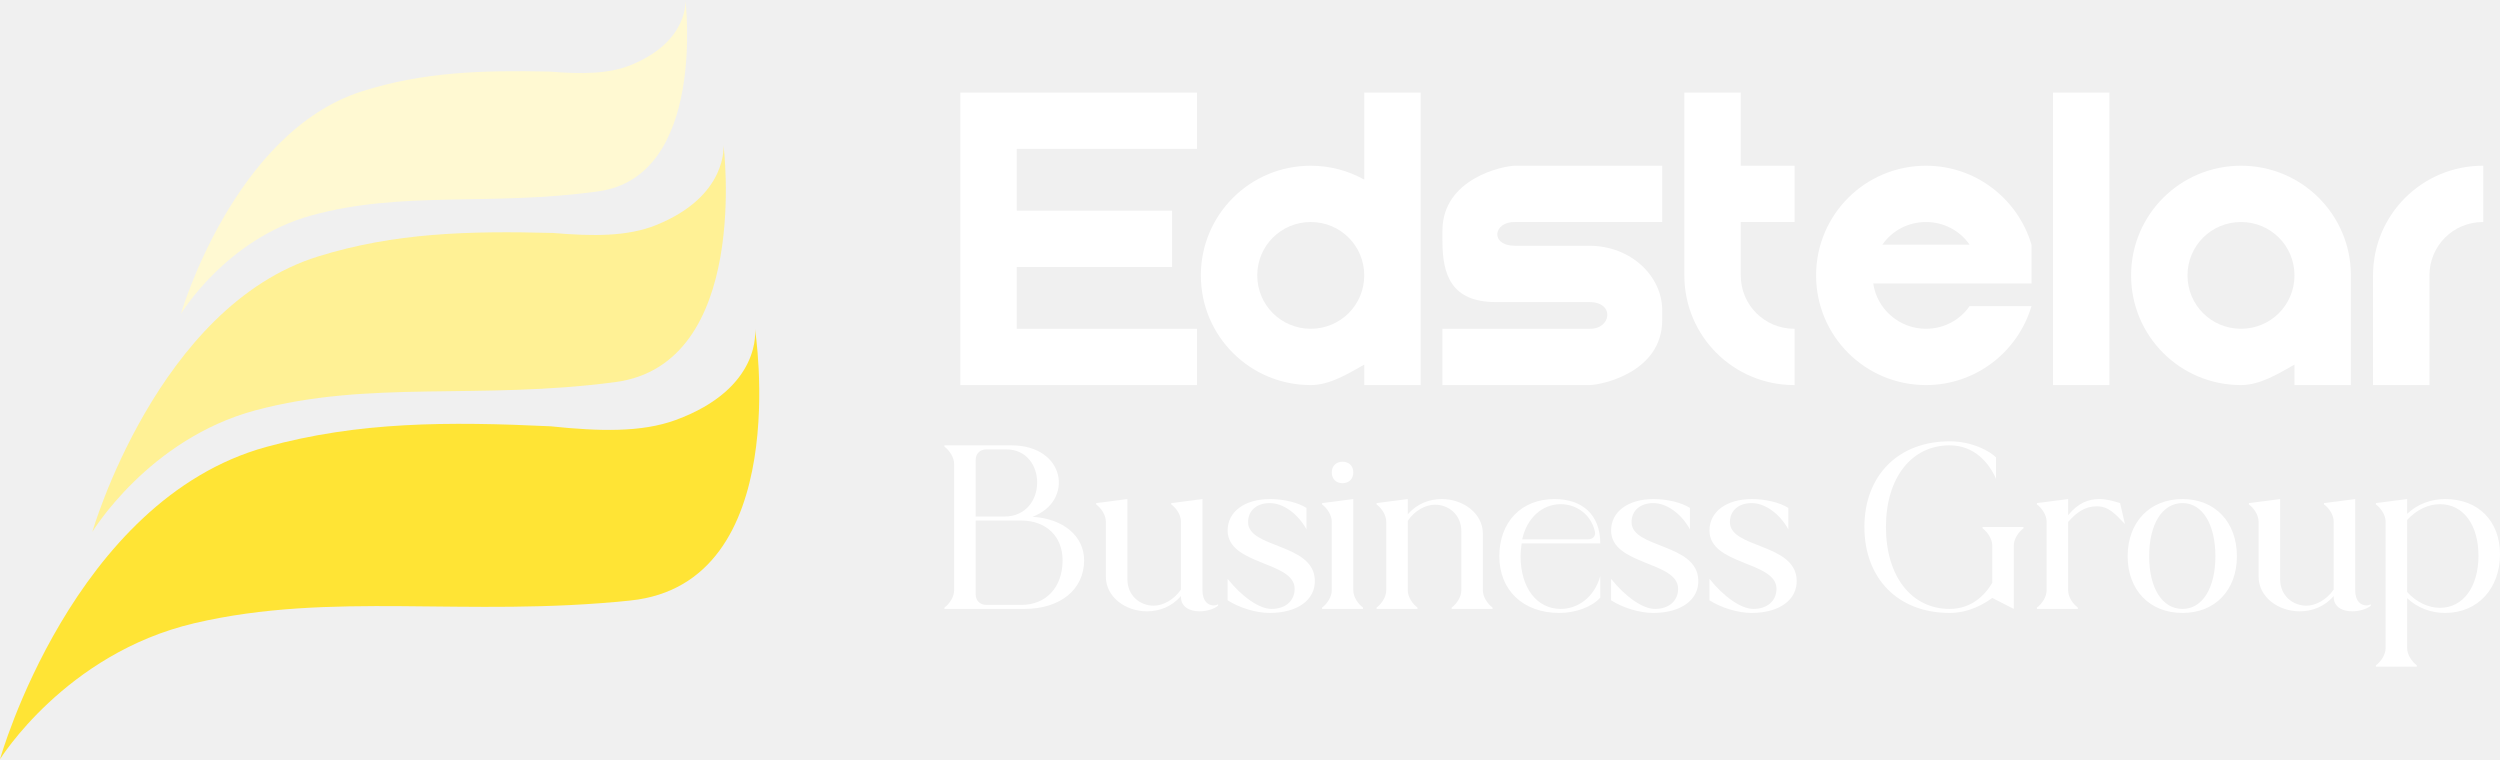
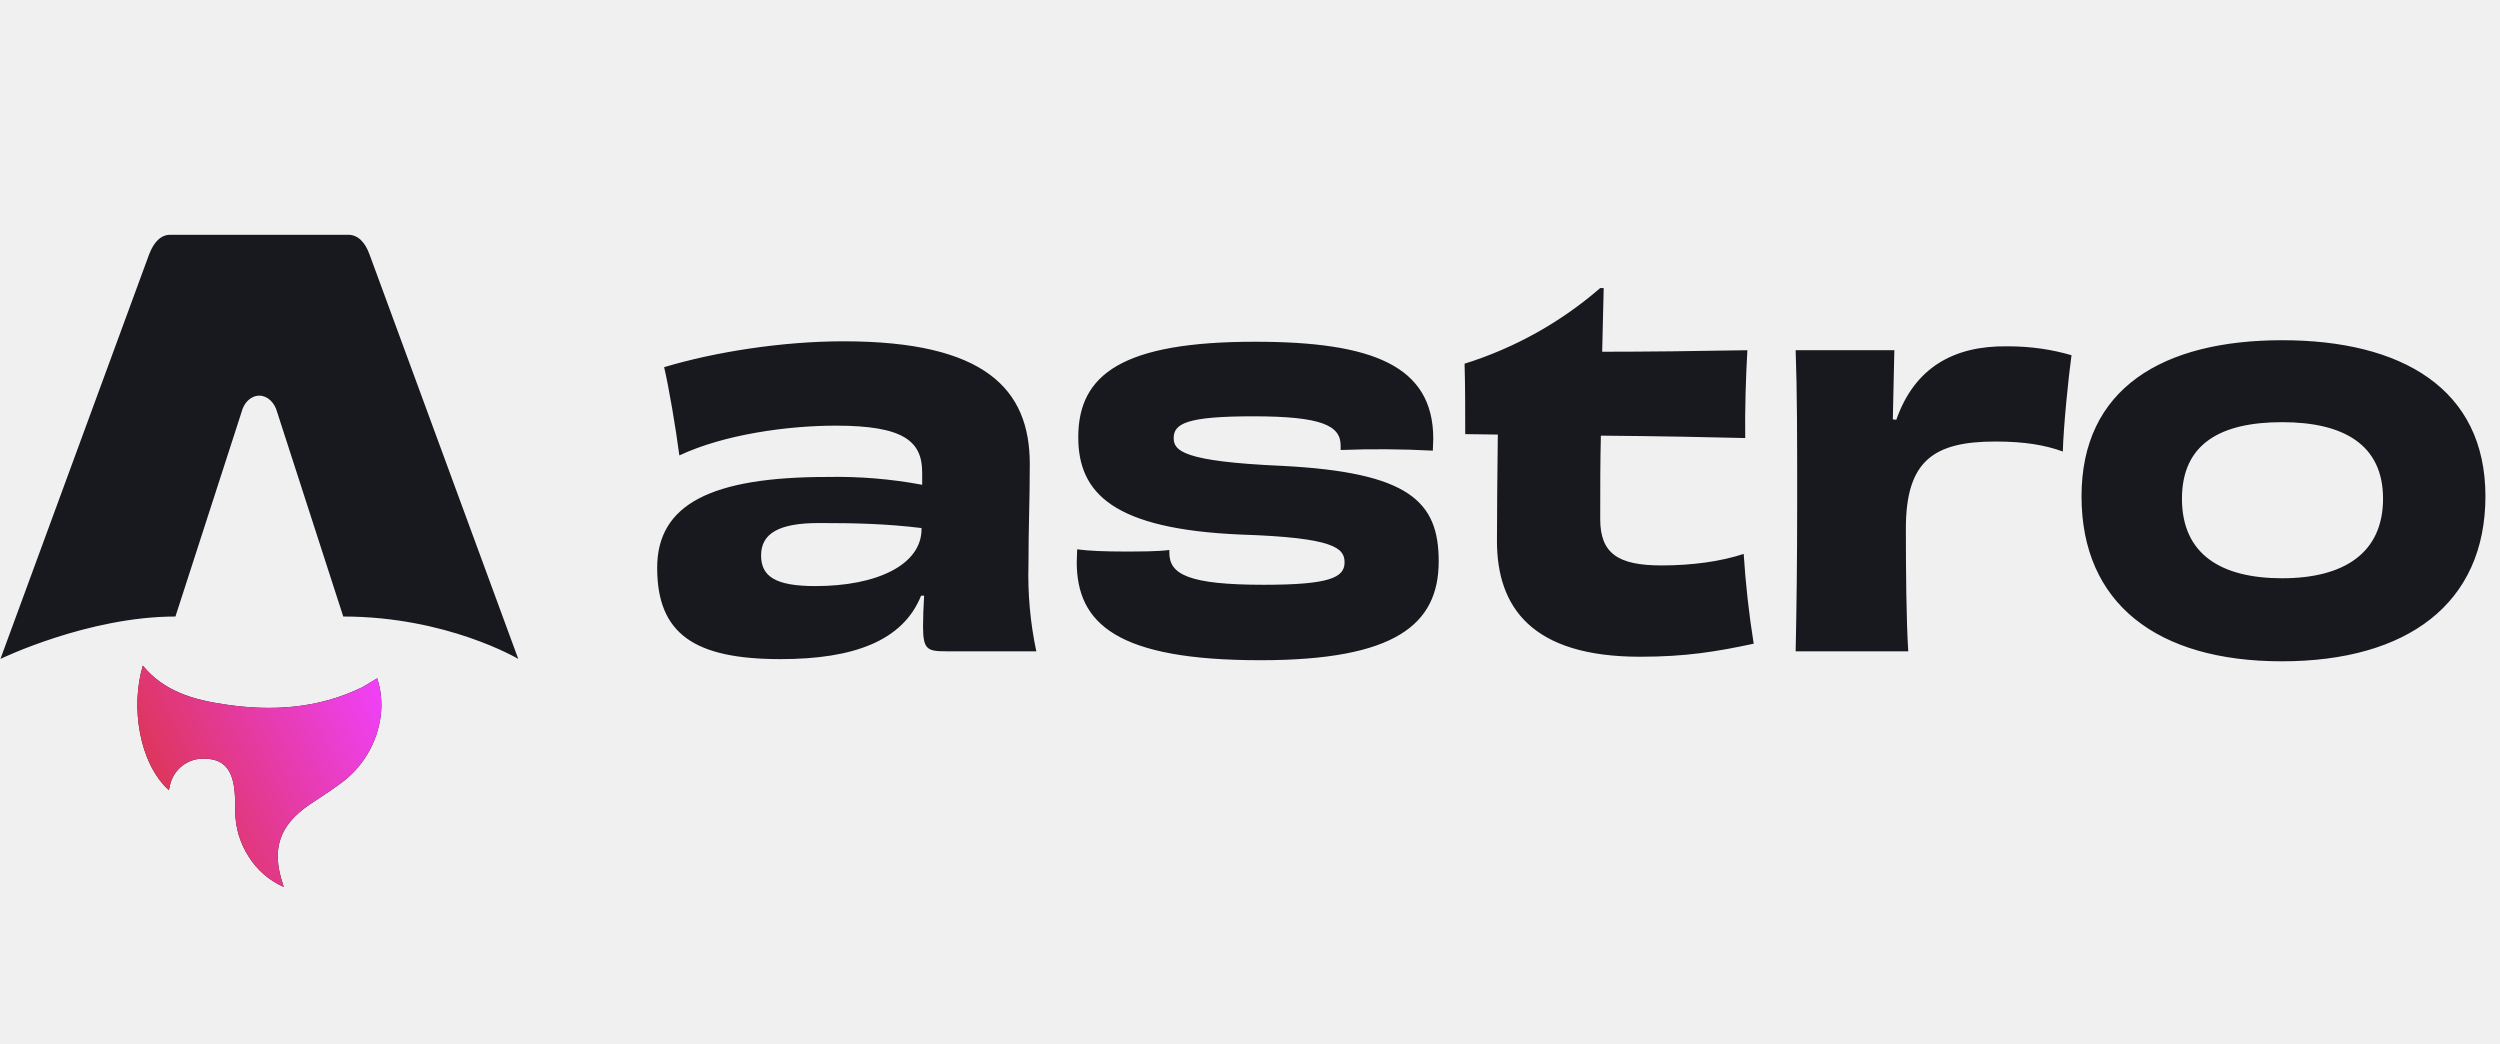
- <svg xmlns="http://www.w3.org/2000/svg" width="135" height="41" viewBox="0 0 135 41" fill="none">
-   <g clip-path="url(#clip0_11_135)">
-     <path d="M37.012 0C37.012 0 37.223 2.213 34.096 3.501C32.875 4.005 31.388 4.006 29.657 3.865C26.017 3.788 22.843 3.883 19.539 4.934C12.622 7.135 9.768 16.951 9.768 16.951C9.768 16.951 12.198 12.909 16.803 11.637C21.724 10.278 26.446 11.146 32.308 10.333C38.169 9.52 37.012 0 37.012 0Z" fill="#FFF9D2" />
-     <path d="M39.068 7.82C39.068 7.82 39.348 10.572 35.431 12.154C33.902 12.774 32.038 12.765 29.863 12.58C25.295 12.463 21.315 12.563 17.175 13.849C8.507 16.542 4.985 28.723 4.985 28.723C4.985 28.723 8.01 23.716 13.781 22.161C19.951 20.502 25.878 21.609 33.229 20.633C40.576 19.658 39.068 7.82 39.068 7.82Z" fill="#FFF195" />
-     <path d="M40.77 17.773C40.77 17.773 41.185 20.961 36.477 22.684C34.637 23.355 32.373 23.297 29.733 23.02C24.187 22.759 19.363 22.763 14.375 24.135C3.935 27.008 0 41 0 41C0 41 3.529 35.291 10.49 33.655C17.926 31.909 25.15 33.352 34.039 32.428C42.927 31.503 40.77 17.773 40.77 17.773Z" fill="#FFE435" />
-   </g>
-   <path d="M51.859 5H64.638V8.04H54.905V11.377H63.293V14.417H54.905V17.754H64.638V20.794H51.859V5Z" fill="white" />
-   <path d="M73.669 5H76.715V20.794H73.669V19.689C72.818 20.162 71.829 20.794 70.78 20.794C67.496 20.794 64.846 18.149 64.846 14.871C64.846 11.594 67.496 8.949 70.78 8.949C71.829 8.949 72.818 9.225 73.669 9.699V5ZM70.78 11.989C69.178 11.989 67.892 13.272 67.892 14.871C67.892 16.471 69.178 17.754 70.78 17.754C72.383 17.754 73.669 16.471 73.669 14.871C73.669 13.272 72.383 11.989 70.78 11.989Z" fill="white" />
-   <path d="M81.827 8.949H89.76V11.989H81.827C80.64 11.949 80.423 13.272 81.827 13.272H85.823C88.059 13.272 89.74 14.891 89.76 16.727V17.28C89.76 20.123 86.456 20.794 85.823 20.794H77.891V17.754H85.823C87.01 17.793 87.228 16.312 85.823 16.312H80.779C78.365 16.312 77.891 14.832 77.891 13.015V12.463C77.891 9.62 81.194 8.949 81.827 8.949Z" fill="white" />
-   <path d="M90.955 5H94.001V8.949H96.909V11.989H94.001V14.871C94.001 16.471 95.287 17.754 96.89 17.754H96.909V20.794H96.89C93.606 20.794 90.955 18.149 90.955 14.871V5Z" fill="white" />
-   <path d="M104.004 8.949C106.694 8.949 108.969 10.745 109.701 13.213V15.306H101.155C101.353 16.688 102.559 17.754 104.004 17.754C104.973 17.754 105.843 17.28 106.358 16.53H109.701C108.969 18.997 106.694 20.794 104.004 20.794C100.72 20.794 98.069 18.149 98.069 14.871C98.069 11.594 100.72 8.949 104.004 8.949ZM104.004 11.989C103.034 11.989 102.164 12.463 101.649 13.213H106.358C105.843 12.463 104.973 11.989 104.004 11.989Z" fill="white" />
-   <path d="M110.863 5H113.909V20.794H110.863V5Z" fill="white" />
-   <path d="M121.014 8.949C124.298 8.949 126.948 11.594 126.948 14.871V20.794H123.902V19.689C123.051 20.162 122.062 20.794 121.014 20.794C117.73 20.794 115.079 18.149 115.079 14.871C115.079 11.594 117.73 8.949 121.014 8.949ZM121.014 11.989C119.411 11.989 118.125 13.272 118.125 14.871C118.125 16.471 119.411 17.754 121.014 17.754C122.616 17.754 123.902 16.471 123.902 14.871C123.902 13.272 122.616 11.989 121.014 11.989Z" fill="white" />
-   <path d="M134.078 8.949H134.098V11.989H134.078C132.475 11.989 131.19 13.272 131.19 14.871V20.794H128.143V14.871C128.143 11.594 130.794 8.949 134.078 8.949Z" fill="white" />
-   <path d="M58.543 30.256C58.543 31.837 57.25 32.882 55.317 32.882H51V32.809C51.276 32.606 51.523 32.229 51.523 31.881V25.049C51.523 24.701 51.276 24.324 51 24.121V24.048H54.605C57.584 24.048 57.991 27.079 55.753 27.906C57.424 28.008 58.543 28.951 58.543 30.256ZM54.328 24.266H53.267C52.919 24.266 52.686 24.498 52.686 24.846V27.892H54.241C56.581 27.892 56.581 24.266 54.328 24.266ZM52.686 28.109V32.084C52.686 32.432 52.919 32.664 53.267 32.664H55.157C56.494 32.664 57.38 31.707 57.38 30.256C57.38 28.965 56.494 28.109 55.142 28.109H52.686Z" fill="white" />
-   <path d="M63.771 32.185C63.277 32.765 62.594 33.012 61.94 33.012C60.763 33.012 59.716 32.229 59.716 31.141V28.167C59.716 27.819 59.469 27.442 59.193 27.239V27.167L60.879 26.949V31.271C60.879 32.171 61.562 32.707 62.303 32.707C62.798 32.707 63.394 32.388 63.771 31.837V28.167C63.771 27.848 63.568 27.471 63.248 27.239V27.167L64.934 26.949V31.881C64.934 32.49 65.254 32.693 65.544 32.693C65.632 32.693 65.704 32.664 65.777 32.635V32.707C65.574 32.882 65.167 33.012 64.774 33.012C64.266 33.012 63.771 32.794 63.771 32.229V32.185Z" fill="white" />
-   <path d="M71.001 31.315C71.044 32.388 70.07 33.099 68.559 33.099C67.832 33.099 66.931 32.823 66.292 32.417V31.257C67.062 32.229 68.007 32.882 68.661 32.882C69.416 32.882 69.911 32.446 69.911 31.794C69.911 30.3 66.292 30.532 66.292 28.646C66.292 27.631 67.207 26.949 68.588 26.949C69.315 26.949 70.1 27.138 70.55 27.428V28.588C70.085 27.732 69.286 27.167 68.573 27.167C67.861 27.167 67.396 27.573 67.396 28.196C67.396 29.618 70.928 29.328 71.001 31.315Z" fill="white" />
-   <path d="M71.915 25.513C71.915 25.165 72.148 24.933 72.497 24.933C72.846 24.933 73.078 25.165 73.078 25.513C73.078 25.861 72.846 26.093 72.497 26.093C72.148 26.093 71.915 25.861 71.915 25.513ZM71.392 27.167L73.078 26.949V31.881C73.078 32.229 73.325 32.606 73.601 32.809V32.882H71.392V32.809C71.668 32.606 71.915 32.229 71.915 31.881V28.167C71.915 27.819 71.668 27.442 71.392 27.239V27.167Z" fill="white" />
-   <path d="M78.389 32.882V32.809C78.665 32.606 78.912 32.229 78.912 31.881V28.69C78.912 27.79 78.229 27.254 77.487 27.254C76.993 27.254 76.397 27.558 76.02 28.124V31.881C76.02 32.229 76.267 32.606 76.543 32.809V32.882H74.334V32.809C74.61 32.606 74.857 32.229 74.857 31.881V28.167C74.857 27.819 74.61 27.442 74.334 27.239V27.167L76.02 26.949V27.776C76.514 27.196 77.197 26.949 77.851 26.949C79.028 26.949 80.075 27.732 80.075 28.82V31.881C80.075 32.229 80.322 32.606 80.598 32.809V32.882H78.389Z" fill="white" />
-   <path d="M84.278 32.882C85.179 32.882 86.08 32.287 86.414 31.112V32.272C85.978 32.765 85.091 33.099 84.205 33.099C82.257 33.099 80.964 31.881 80.964 30.038C80.964 28.182 82.156 26.949 83.943 26.949C85.426 26.949 86.414 27.776 86.414 29.342H82.17C82.141 29.56 82.112 29.792 82.112 30.038C82.112 31.736 82.984 32.882 84.278 32.882ZM86.123 28.704C85.92 27.776 85.121 27.225 84.278 27.225C83.275 27.225 82.446 27.979 82.199 29.125H85.746C86.007 29.125 86.181 28.951 86.123 28.704Z" fill="white" />
-   <path d="M91.708 31.315C91.752 32.388 90.778 33.099 89.267 33.099C88.54 33.099 87.639 32.823 86.999 32.417V31.257C87.77 32.229 88.714 32.882 89.368 32.882C90.124 32.882 90.618 32.446 90.618 31.794C90.618 30.3 86.999 30.532 86.999 28.646C86.999 27.631 87.915 26.949 89.296 26.949C90.022 26.949 90.807 27.138 91.258 27.428V28.588C90.793 27.732 89.993 27.167 89.281 27.167C88.569 27.167 88.104 27.573 88.104 28.196C88.104 29.618 91.636 29.328 91.708 31.315Z" fill="white" />
-   <path d="M97.02 31.315C97.064 32.388 96.09 33.099 94.579 33.099C93.852 33.099 92.951 32.823 92.311 32.417V31.257C93.082 32.229 94.026 32.882 94.68 32.882C95.436 32.882 95.93 32.446 95.93 31.794C95.93 30.3 92.311 30.532 92.311 28.646C92.311 27.631 93.227 26.949 94.608 26.949C95.334 26.949 96.119 27.138 96.57 27.428V28.588C96.105 27.732 95.305 27.167 94.593 27.167C93.881 27.167 93.416 27.573 93.416 28.196C93.416 29.618 96.948 29.328 97.02 31.315Z" fill="white" />
-   <path d="M105.285 33.099C102.495 33.099 100.678 31.242 100.678 28.457C100.678 25.687 102.495 23.831 105.285 23.831C106.521 23.831 107.48 24.382 107.785 24.701V25.861C107.436 25.034 106.637 24.048 105.285 24.048C103.207 24.048 101.841 25.818 101.841 28.457C101.841 31.112 103.207 32.882 105.285 32.882C106.419 32.882 107.16 32.185 107.582 31.474V29.458C107.582 29.11 107.335 28.733 107.058 28.53V28.457H109.268V28.53C108.992 28.733 108.744 29.11 108.744 29.458V32.882L107.582 32.287C107.16 32.606 106.317 33.099 105.285 33.099Z" fill="white" />
-   <path d="M109.994 32.882V32.809C110.27 32.606 110.517 32.229 110.517 31.881V28.167C110.517 27.819 110.27 27.442 109.994 27.239V27.167L111.68 26.949V27.819C112.218 27.167 112.756 26.949 113.366 26.949C113.744 26.949 114.107 27.05 114.485 27.167L114.747 28.298C114.18 27.703 113.846 27.341 113.221 27.341C112.581 27.341 112.131 27.674 111.68 28.182V31.881C111.68 32.229 111.927 32.606 112.203 32.809V32.882H109.994Z" fill="white" />
-   <path d="M114.893 30.038C114.893 28.196 116.084 26.949 117.857 26.949C119.616 26.949 120.793 28.196 120.793 30.038C120.793 31.866 119.616 33.099 117.857 33.099C116.084 33.099 114.893 31.866 114.893 30.038ZM116.055 30.038C116.055 31.75 116.753 32.882 117.857 32.882C118.933 32.882 119.631 31.75 119.631 30.038C119.631 28.312 118.933 27.167 117.857 27.167C116.753 27.167 116.055 28.312 116.055 30.038Z" fill="white" />
-   <path d="M126.019 32.185C125.525 32.765 124.842 33.012 124.188 33.012C123.011 33.012 121.964 32.229 121.964 31.141V28.167C121.964 27.819 121.717 27.442 121.441 27.239V27.167L123.127 26.949V31.271C123.127 32.171 123.81 32.707 124.551 32.707C125.045 32.707 125.641 32.388 126.019 31.837V28.167C126.019 27.848 125.816 27.471 125.496 27.239V27.167L127.182 26.949V31.881C127.182 32.49 127.502 32.693 127.792 32.693C127.879 32.693 127.952 32.664 128.025 32.635V32.707C127.821 32.882 127.414 33.012 127.022 33.012C126.513 33.012 126.019 32.794 126.019 32.229V32.185Z" fill="white" />
-   <path d="M128.3 27.167L129.986 26.949V27.747C130.553 27.21 131.294 26.949 132.035 26.949C133.823 26.949 135 28.124 135 29.937C135 31.75 133.823 33.099 132.035 33.099C131.294 33.099 130.553 32.838 129.986 32.301V34.999C129.986 35.347 130.233 35.724 130.509 35.928V36H128.3V35.928C128.576 35.724 128.823 35.347 128.823 34.999V28.167C128.823 27.819 128.576 27.442 128.3 27.239V27.167ZM129.986 28.08V31.968C130.494 32.533 131.148 32.823 131.759 32.823C133.009 32.823 133.837 31.692 133.837 30.009C133.837 28.327 133.009 27.225 131.759 27.225C131.148 27.225 130.494 27.515 129.986 28.08Z" fill="white" />
+ <svg xmlns="http://www.w3.org/2000/svg" fill="none" width="115" height="48">
+   <path fill="#17191E" d="M7.77 36.35C6.4 35.11 6 32.51 6.57 30.62c.99 1.2 2.35 1.57 3.75 1.78 2.18.33 4.31.2 6.33-.78.23-.12.44-.27.7-.42.18.55.23 1.1.17 1.67a4.56 4.56 0 0 1-1.94 3.23c-.43.32-.9.61-1.34.91-1.38.94-1.76 2.03-1.24 3.62l.05.17a3.63 3.63 0 0 1-1.6-1.38 3.87 3.87 0 0 1-.63-2.1c0-.37 0-.74-.05-1.1-.13-.9-.55-1.3-1.33-1.32a1.56 1.56 0 0 0-1.63 1.26c0 .06-.03.12-.05.2Z" />
+   <path fill="url(#a)" d="M7.77 36.35C6.4 35.11 6 32.51 6.57 30.62c.99 1.2 2.35 1.57 3.75 1.78 2.18.33 4.31.2 6.33-.78.23-.12.44-.27.7-.42.18.55.23 1.1.17 1.67a4.56 4.56 0 0 1-1.94 3.23c-.43.32-.9.61-1.34.91-1.38.94-1.76 2.03-1.24 3.62l.05.17a3.63 3.63 0 0 1-1.6-1.38 3.87 3.87 0 0 1-.63-2.1c0-.37 0-.74-.05-1.1-.13-.9-.55-1.3-1.33-1.32a1.56 1.56 0 0 0-1.63 1.26c0 .06-.03.12-.05.2Z" />
+   <path fill="#17191E" d="M.02 30.31s4.02-1.95 8.05-1.95l3.04-9.4c.11-.45.44-.76.82-.76.37 0 .7.31.82.76l3.04 9.4c4.77 0 8.05 1.95 8.05 1.95L17 11.71c-.2-.56-.53-.91-.98-.91H7.83c-.44 0-.76.35-.97.9L.02 30.31Zm42.37-5.97c0 1.64-2.05 2.62-4.88 2.62-1.85 0-2.5-.45-2.5-1.41 0-1 .8-1.49 2.65-1.49 1.67 0 3.09.03 4.73.23v.05Zm.03-2.04a21.37 21.37 0 0 0-4.37-.36c-5.32 0-7.82 1.25-7.82 4.18 0 3.04 1.71 4.2 5.68 4.2 3.35 0 5.63-.84 6.46-2.92h.14c-.03.5-.05 1-.05 1.4 0 1.07.18 1.16 1.06 1.16h4.15a16.9 16.9 0 0 1-.36-4c0-1.67.06-2.93.06-4.62 0-3.45-2.07-5.64-8.56-5.64-2.8 0-5.9.48-8.26 1.19.22.93.54 2.83.7 4.06 2.04-.96 4.95-1.37 7.2-1.37 3.11 0 3.97.71 3.97 2.15v.57Zm11.37 3c-.56.07-1.33.07-2.12.07-.83 0-1.6-.03-2.12-.1l-.02.58c0 2.85 1.87 4.52 8.45 4.52 6.2 0 8.2-1.64 8.2-4.55 0-2.74-1.33-4.09-7.2-4.39-4.58-.2-4.99-.7-4.99-1.28 0-.66.59-1 3.65-1 3.18 0 4.03.43 4.03 1.35v.2a46.13 46.13 0 0 1 4.24.03l.02-.55c0-3.36-2.8-4.46-8.2-4.46-6.08 0-8.13 1.49-8.13 4.39 0 2.6 1.64 4.23 7.48 4.48 4.3.14 4.77.62 4.77 1.28 0 .7-.7 1.03-3.71 1.03-3.47 0-4.35-.48-4.35-1.47v-.13Zm19.82-12.05a17.5 17.5 0 0 1-6.24 3.48c.03.84.03 2.4.03 3.24l1.5.02c-.02 1.63-.04 3.6-.04 4.9 0 3.04 1.6 5.32 6.58 5.32 2.1 0 3.5-.23 5.23-.6a43.77 43.77 0 0 1-.46-4.13c-1.03.34-2.34.53-3.78.53-2 0-2.82-.55-2.82-2.13 0-1.37 0-2.65.03-3.84 2.57.02 5.13.07 6.64.11-.02-1.18.03-2.9.1-4.04-2.2.04-4.65.07-6.68.07l.07-2.93h-.16Zm13.46 6.04a767.33 767.33 0 0 1 .07-3.18H82.6c.07 1.96.07 3.98.07 6.92 0 2.95-.03 4.99-.07 6.93h5.18c-.09-1.37-.11-3.68-.11-5.65 0-3.1 1.26-4 4.12-4 1.33 0 2.28.16 3.1.46.03-1.16.26-3.43.4-4.43-.86-.25-1.81-.41-2.96-.41-2.46-.03-4.26.98-5.1 3.38l-.17-.02Zm22.55 3.65c0 2.5-1.8 3.66-4.64 3.66-2.81 0-4.61-1.1-4.61-3.66s1.82-3.52 4.61-3.52c2.82 0 4.64 1.03 4.64 3.52Zm4.71-.11c0-4.96-3.87-7.18-9.35-7.18-5.5 0-9.23 2.22-9.23 7.18 0 4.94 3.49 7.59 9.21 7.59 5.77 0 9.37-2.65 9.37-7.6Z" />
  <defs>
-     <clipPath id="clip0_11_135">
-       <rect width="41" height="41" fill="white" />
-     </clipPath>
+     <linearGradient id="a" x1="6.33" x2="19.43" y1="40.8" y2="34.6" gradientUnits="userSpaceOnUse">
+       <stop stop-color="#D83333" />
+       <stop offset="1" stop-color="#F041FF" />
+     </linearGradient>
  </defs>
</svg>
